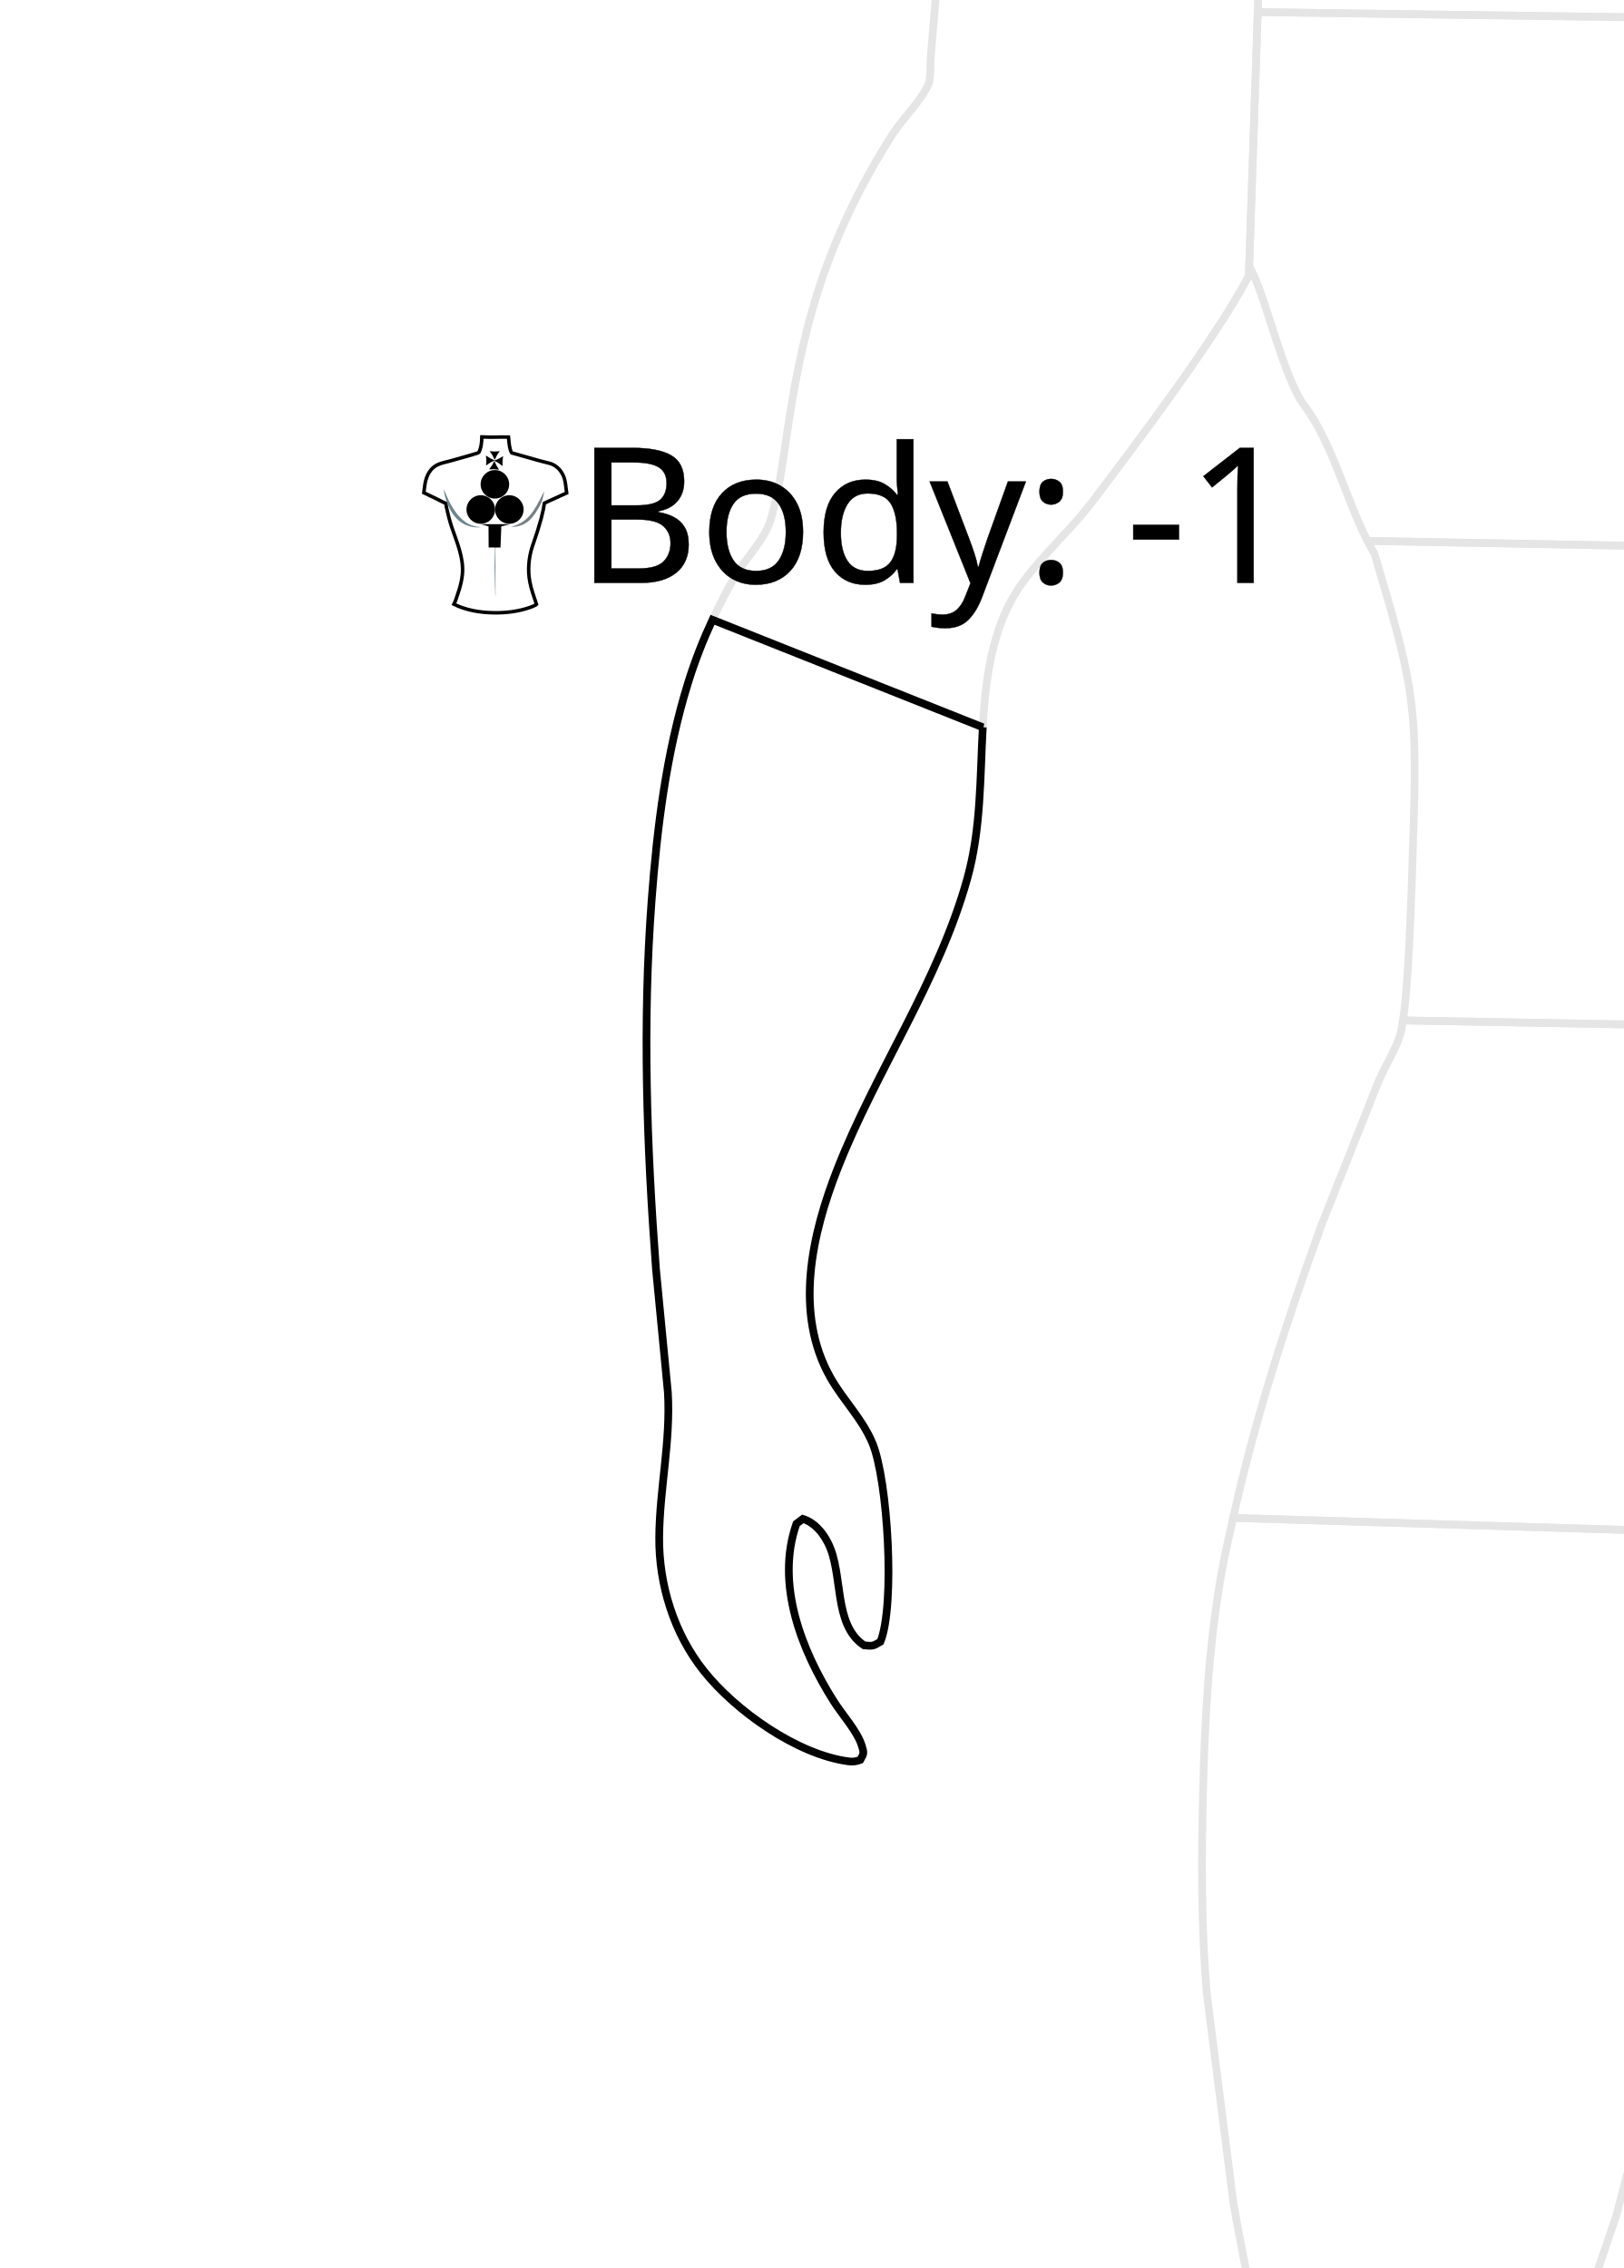
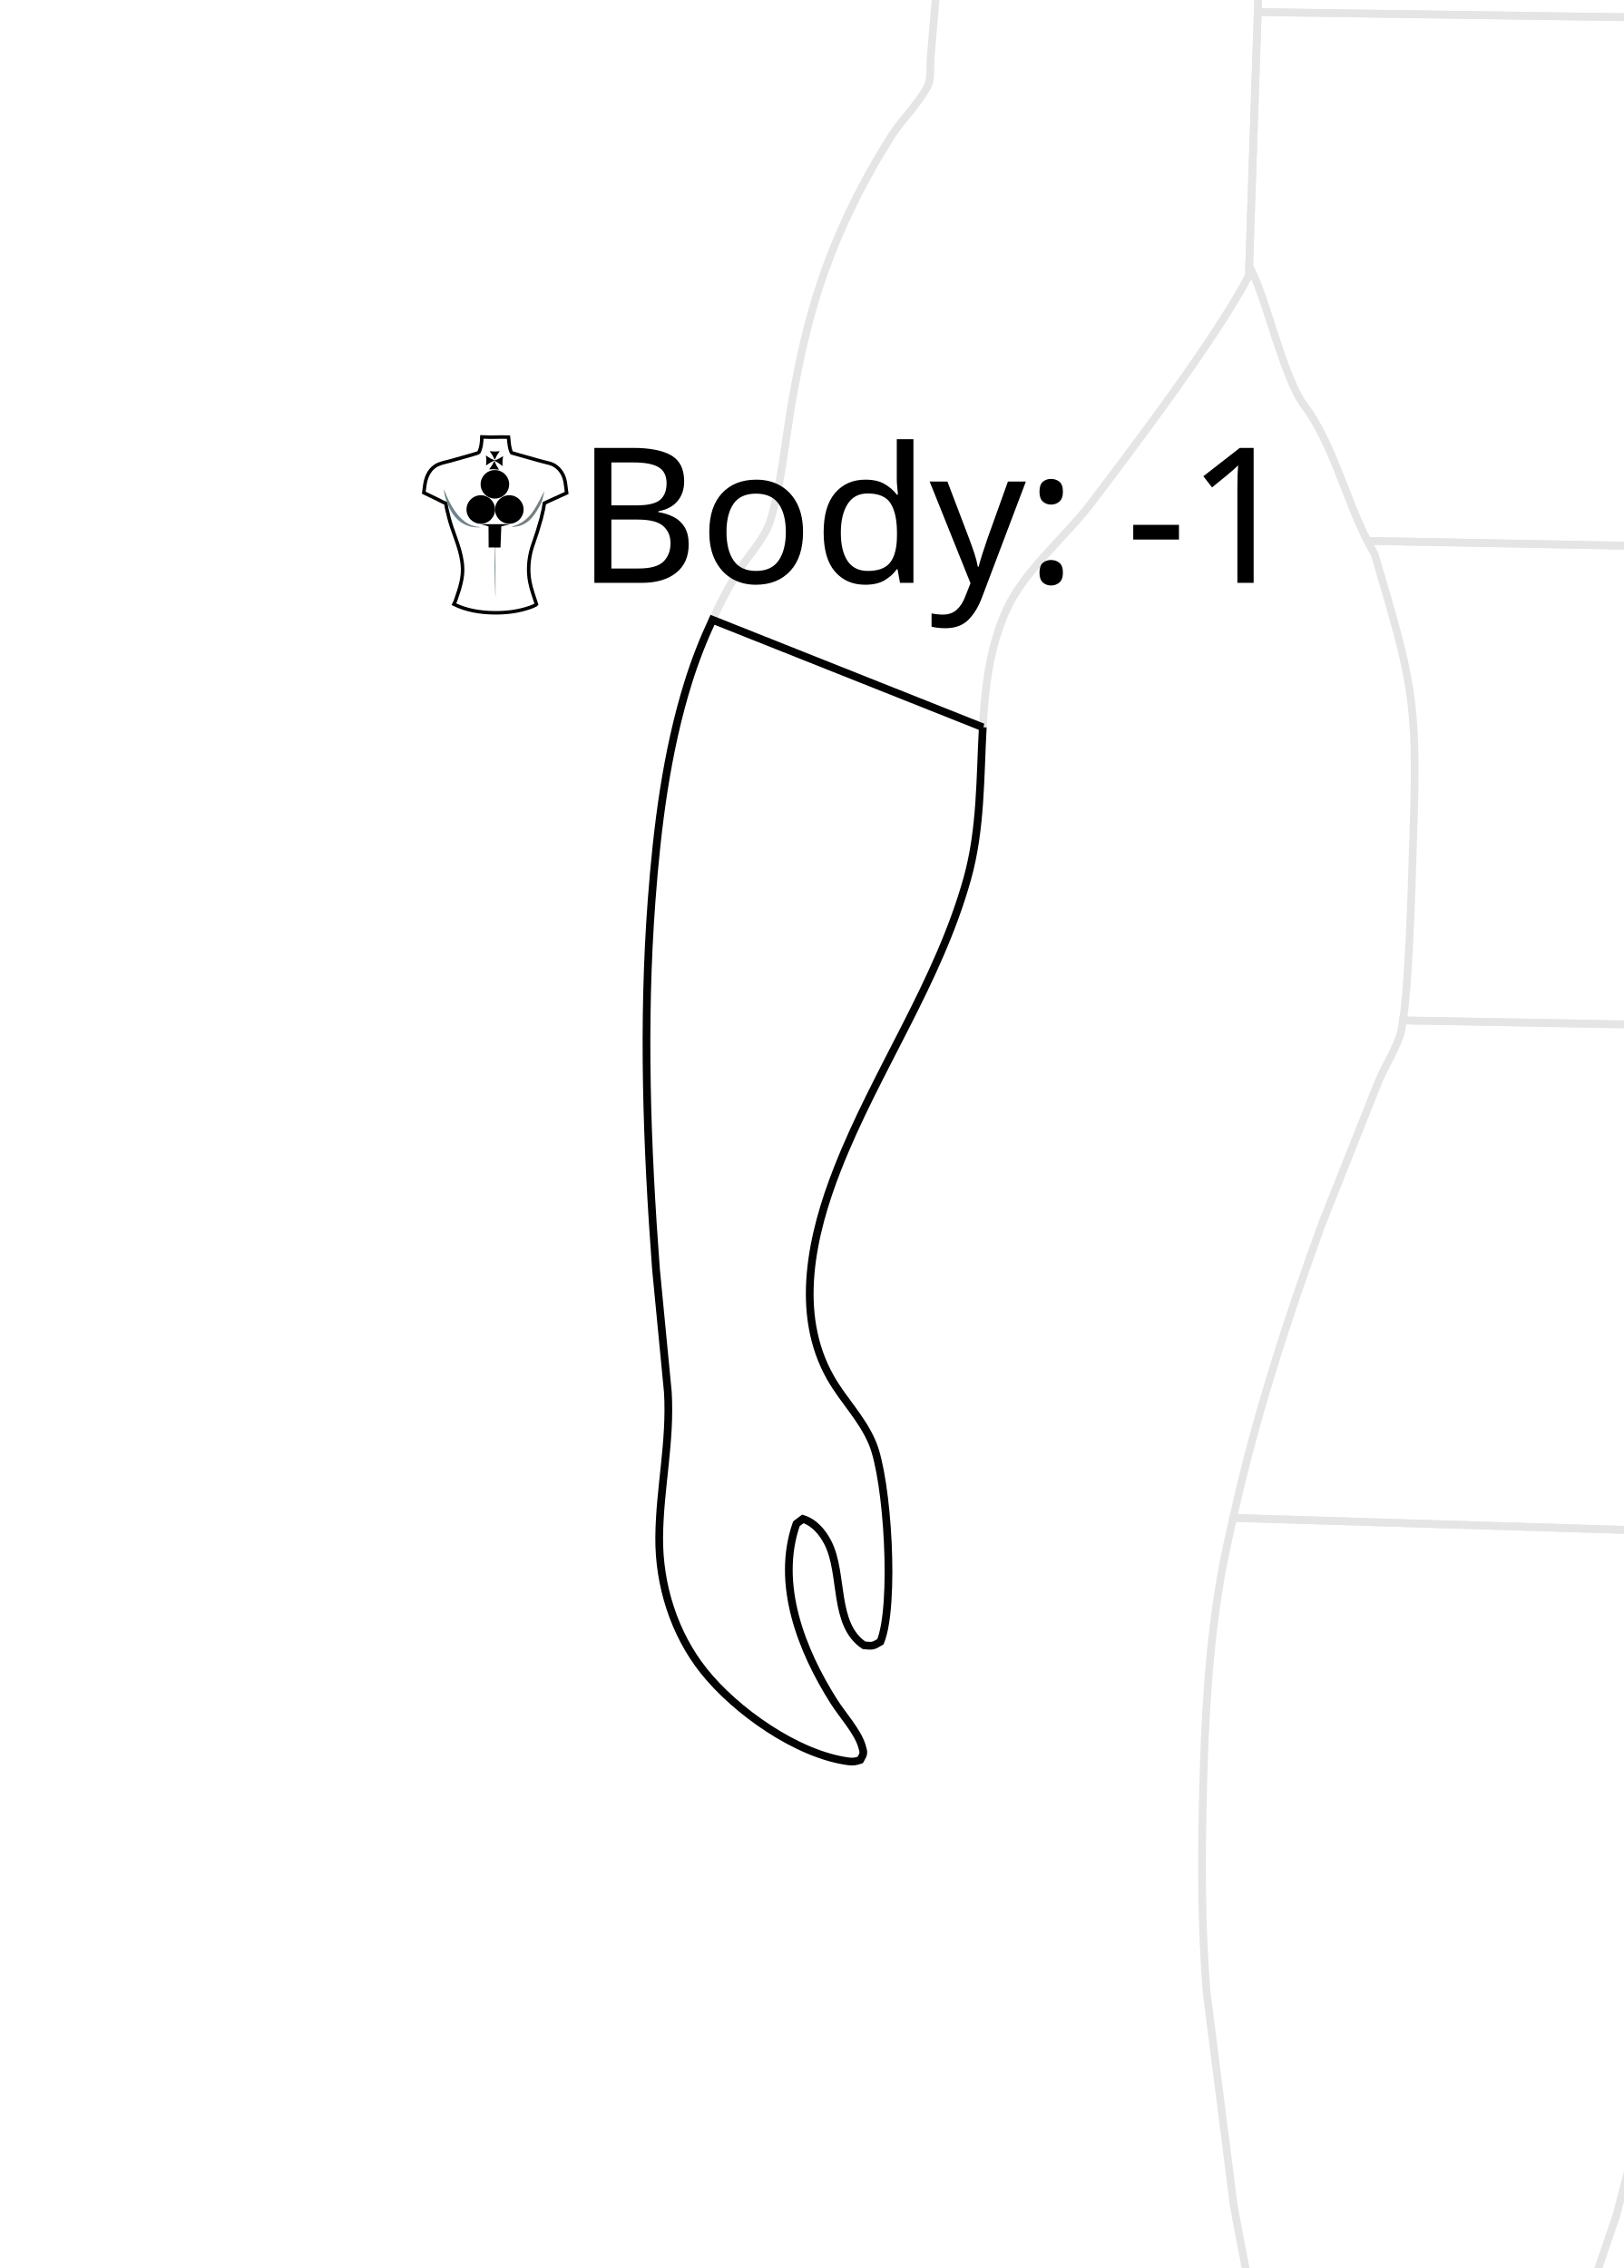
<svg xmlns="http://www.w3.org/2000/svg" width="63mm" height="88mm" viewBox="0 0 63 88" version="1.1" id="svg1" xml:space="preserve">
  <defs id="defs1" />
  <g id="layer1">
    <g id="g1" transform="matrix(0.06087197,0,0,0.06087197,0.03359486,0.544023)">
      <path id="path2" style="fill:none;stroke:#e5e5e5;stroke-width:4.928;stroke-dasharray:none;stroke-opacity:1" d="m 1821.418,367.258 -160.685,68.099 4.024,46.509 c 3.119,25.022 8.363,50.474 14.299,74.978 6.601,27.248 16.926,54.77 28.447,80.364 25.372,56.382 80.785,145.815 64.162,209.553 -0.507,1.949 -1.052,3.811 -1.839,5.668 -7.736,18.268 -24.578,32.711 -33.617,50.382 -7.063,13.8 -8.334,29.705 -10.297,44.844 l -6.555,60.051 c -0.722,10.073 -3.097,21.173 -0.692,31.043 l 4.543,4.521 c 7.842,-1.504 15.937,-6.837 21.07,-12.958 3.284,-22.291 5.018,-59.634 24.358,-74.048 2.978,-2.218 3.22,-2.045 6.857,-1.774 10.407,20.497 10.911,45.824 3.872,67.212 -4.609,14.004 -12.357,30.774 -20.832,42.919 -7.568,10.844 -25.956,24.654 -29.528,36.861 -0.601,2.052 -0.038,6.265 -0.042,8.545 4.036,4.799 4.387,5.505 10.405,6.987 41.422,-12.158 95.887,-41.896 117.226,-80.126 6.221,-11.151 9.803,-24.505 11.573,-37.1 l 0.411,-2.726 c 2.014,-14.669 -0.963,-31.511 -2.271,-46.228 -1.922,-21.591 -3.067,-42.843 -2.337,-64.529 l 8.718,-108.897 c 9.696,-110.76 17.977,-224.083 -16.657,-331.58 -8.667,-26.898 -20.33,-53.821 -34.612,-78.569 z" />
      <path id="path5" style="fill:none;stroke:#e5e5e5;stroke-width:4.928;stroke-dasharray:none;stroke-opacity:1" d="m 1493.839,-214.219 17.955,375.386 c 23.086,63.262 62.928,115.823 90.077,155.623 l 35.239,49.798 c 6.162,8.396 15.688,18.656 19.534,28.317 3.043,7.639 2.369,19.116 2.964,27.322 l 1.125,13.131 160.685,-68.099 c -2.447,-4.24 -4.81,-8.564 -7.42,-12.655 l -18.561,-27.322 c -2.231,-3.16 -6.831,-7.999 -8.091,-11.314 -1.08,-2.845 -0.532,-9.709 -0.714,-12.936 l -2.445,-35.563 c -3.852,-36.195 -10.851,-72.713 -23.514,-106.929 -10.774,-29.102 -24.22,-58.131 -39.717,-85.037 -6.583,-11.425 -16.42,-22.828 -21.762,-34.59 -1.686,-3.708 -1.514,-7.775 -1.514,-11.746 0,-68.353 -19.608,-141.457 -69.461,-190.776 -28.162,-27.856 -68.079,-47.949 -107.837,-51.139 -6.497,-0.523 -18.844,-0.066 -26.543,-1.471 z" />
      <path id="path6" style="fill:none;stroke:#e5e5e5;stroke-width:4.928;stroke-dasharray:none;stroke-opacity:1" d="m 808.419,-219.324 c -0.102,0.043 -0.223,0.153 -0.324,0.195 -6.534,2.66 -20.851,0.681 -28.468,1.385 -10.399,0.958 -20.829,3.174 -30.848,6.079 -61.129,17.714 -111.992,63.102 -135.613,122.374 -9.251,23.214 -13.825,48.994 -16.873,73.723 l -3.699,43.784 c -0.307,4.017 0.187,12.585 -1.211,16.094 -4.004,10.043 -16.949,22.798 -23.168,32.513 -18.447,28.814 -33.815,59.843 -44.909,92.219 -9.693,28.29 -15.79,57.518 -20.529,87.005 -3.507,21.832 -5.838,45.087 -12.136,66.303 -3.665,12.345 -15.782,24.469 -22.433,35.693 -5.428,9.159 -10.225,18.54 -14.645,28.079 l 172.28,68.51 c 1.402,-25.619 4.316,-50.866 15.034,-74.697 11.485,-25.535 37.415,-46.147 54.449,-68.661 26.082,-34.473 79.256,-104.546 100.114,-144.526 z" />
      <path id="path4" style="fill:none;stroke:#e5e5e5;stroke-width:4.928;stroke-dasharray:none;stroke-opacity:1" d="m 1527.629,1637.66 -214.571,3.418 c -0.963,8.785 -1.714,17.622 -2.682,26.327 -4.688,42.128 -9.602,85.669 -5.386,128.042 7.961,79.94 46.472,153.055 62.604,231.747 6.425,31.325 12.118,62.908 13.174,94.966 0.866,26.249 -1.359,53.283 1.038,79.369 1.705,18.567 7.149,36.537 10.059,54.859 2.549,16.043 -3.089,34.963 -6.468,50.815 -6.935,32.492 -14.995,66.613 -15.986,99.92 -0.326,10.966 -0.916,22.462 1.839,33.184 2.131,8.279 5.948,16.197 12.417,21.978 5.475,4.913 12.487,7.549 19.577,9.151 17.904,4.044 38.757,3.119 57.153,3.418 26.8,0.407 55.039,1.768 81.683,-0.973 8.304,-0.842 19.323,-4.513 24.985,-10.946 6.235,-7.085 5.877,-19.284 4.824,-28.187 -4.11,-34.608 -23.691,-61.122 -39.695,-90.791 -19.338,-35.885 -38.91,-81.398 -41.923,-122.115 -1.998,-27.009 -0.183,-55.264 0.865,-82.354 2.568,-66.45 8.098,-136.382 24.574,-200.986 11.811,-46.282 32.776,-93.56 36.169,-141.389 3.847,-54.195 -6.828,-108.094 -24.25,-159.452 z" />
      <path id="path3" style="fill:none;stroke:#020202;stroke-width:4.928;stroke-dasharray:none;stroke-opacity:1" d="M 625.842,454.631 453.562,386.122 c -5.992,12.933 -11.199,26.196 -15.489,39.977 -13.936,44.767 -19.791,92.164 -23.298,138.771 -5.915,78.64 -3.097,156.55 2.769,235.078 l 7.571,78.439 c 1.903,31.479 -5.234,61.384 -5.516,92.435 -0.277,30.38 9.443,61.442 28.36,85.253 20.269,25.513 59.42,53.307 92.24,57.693 2.975,0.399 4.792,0.077 7.571,-0.887 2.372,-4.164 2.388,-4.39 0.995,-8.999 -2.744,-9.099 -12.489,-19.862 -17.695,-28.057 -20.749,-32.668 -37.451,-75.063 -24.012,-113.505 l 4.11,-3.093 c 7.345,2.291 12.504,8.492 15.943,15.186 10.133,19.715 3.109,52.145 23.038,65.395 5.318,0.513 5.584,0.676 10.448,-2.25 9.484,-23.249 4.757,-103.294 -5.148,-126.787 -6.591,-15.63 -18.304,-26.893 -26.543,-41.318 -23.583,-41.292 -11.955,-91.903 4.305,-133.32 24.791,-63.154 64.386,-119.09 82.787,-185.151 8.758,-31.439 8.082,-64.195 9.843,-96.35 z" />
      <path id="path7" style="fill:none;stroke:#e5e5e5;stroke-width:4.928;stroke-dasharray:none;stroke-opacity:1" d="m 978.86,1645.21 -214.247,-9.172 c -14.892,49.094 -25.645,101.562 -22.087,151.102 3.705,51.656 20.985,102.047 32.578,152.292 16.322,70.737 24.02,140.359 27.495,212.754 1.124,23.453 3.299,47.988 1.817,71.387 -1.004,15.88 -5.107,31.879 -11.033,46.618 -11.876,29.561 -27.75,58.937 -41.664,87.654 -13.209,27.28 -29.028,49.038 -31.129,80.797 -0.418,6.352 -0.924,14.341 1.622,20.313 2.907,6.84 9.076,9.002 15.77,11.119 25.643,8.062 141.114,9.164 162.848,-2.942 10.956,-6.107 16.94,-17.191 20.01,-28.944 10.079,-38.517 -3.919,-91.083 -12.028,-129.275 -3.255,-15.31 -7.993,-31.642 -7.225,-47.44 1.075,-22.041 9.387,-44.061 11.141,-66.562 1.965,-25.244 -0.291,-51.074 0.779,-76.427 1.941,-45.982 10.636,-92.195 21.762,-136.738 15.101,-60.451 42.374,-118.166 49.819,-180.327 6.161,-51.471 -1.723,-104.742 -6.23,-156.207 z" />
      <path id="path8" style="fill:none;stroke:#e5e5e5;stroke-width:4.928;stroke-dasharray:none;stroke-opacity:1" d="M 1507.186,980.73 785.424,958.6 c -2.625,11.907 -5.432,23.816 -7.528,35.715 -8.135,46.205 -10.531,92.748 -11.681,139.572 -1.032,41.992 -1.124,85.13 2.293,127.004 l 17.046,134.099 c 7.09,42.832 19.132,85.298 16.094,129.21 -1.577,22.793 -13.964,43.997 -21.567,65.265 -5.368,15.017 -10.629,30.625 -15.467,46.574 l 214.247,9.172 c -0.09,-1.026 -0.194,-2.09 -0.281,-3.115 -1.9,-22.34 -4.719,-45.453 -1.882,-67.861 3.225,-25.462 12.212,-51.638 20.508,-75.843 l 32.384,-94.879 58.645,-223.159 c 15.06,-70.206 27.643,-138.079 30.61,-209.985 l 51.701,0.216 2.618,38.246 c 13.947,132.959 48.242,266.941 87.849,394.422 16.534,53.215 41.377,105.156 52.047,159.928 5.014,25.729 2.85,51.889 0,77.898 l 214.571,-3.418 c -5.492,-16.191 -11.582,-32.157 -18.193,-47.764 l -16.289,-37.813 c -2.644,-6.146 -6.757,-13.682 -7.528,-20.226 -2.155,-18.32 1.324,-38.804 4.37,-56.85 l 22.779,-109.243 c 23.758,-129.492 20.08,-258.403 -5.581,-385.034 z" />
      <path id="path9" style="fill:none;stroke:#e5e5e5;stroke-width:4.928;stroke-dasharray:none;stroke-opacity:1" d="m 1408.37,650.75 -514.676,-9.259 c -0.53,3.539 -1.073,6.732 -1.687,8.739 -3.089,10.111 -9.751,20.202 -13.931,30.134 l -36.191,91.115 c -21.983,60.409 -42.482,123.698 -56.46,187.12 l 721.763,22.13 c -9.308,-45.933 -21.326,-91.577 -36.234,-136.824 -20.035,-60.803 -44.649,-120.435 -60.203,-182.642 -0.88,-3.521 -1.587,-7.008 -2.38,-10.513 z" />
      <path id="path10" style="fill:none;stroke:#e5e5e5;stroke-width:4.928;stroke-dasharray:none;stroke-opacity:1" d="M 1417.023,346.015 871.023,335.827 c 1.474,2.877 2.946,5.753 4.564,8.437 23.37,79.605 27.679,92.12 24.726,176.39 -0.61,17.356 -2.259,91.721 -6.62,120.838 l 514.676,9.259 c -12.315,-54.48 -14.326,-107.303 -11.725,-163.541 2.693,-58.198 7.409,-53.151 17.349,-124.472 1.03,-6.146 2.021,-11.6 3.029,-16.722 z" />
      <path id="path11" style="fill:none;stroke:#e5e5e5;stroke-width:4.928;stroke-dasharray:none;stroke-opacity:1" d="m 1504.482,8.465 -703.397,-9.691 -5.646,167.975 c 0.472,-0.904 1.38,-2.2 1.817,-3.072 9.357,18.591 20.762,69.016 33.379,85.664 17.945,23.674 26.287,58.959 40.388,86.486 l 546,10.189 c 7.687,-39.086 16.168,-52.354 47.461,-99.033 33.644,-50.184 42.67,-83.309 46.877,-86.919 0.135,0.375 0.296,0.729 0.433,1.103 z" />
      <path id="path12" style="fill:none;stroke:#e5e5e5;stroke-width:4.928;stroke-dasharray:none;stroke-opacity:1" d="m 1032.097,-349.615 c -0.013,0.032 -0.01,0.318 -0.022,0.346 -52.755,41.373 -113.865,62.698 -171.631,95.399 -11.922,6.748 -23.215,14.407 -34.395,22.303 -5.121,3.616 -11.91,9.795 -17.63,12.244 l -7.333,218.097 703.397,9.691 -10.643,-222.683 c -1.285,-0.234 -3.368,-0.119 -4.283,-0.498 -4.723,-1.954 -10.377,-6.884 -14.753,-9.756 -11.528,-7.565 -22.944,-15.403 -34.98,-22.151 l -81.078,-42.616 c -35.035,-17.437 -69.503,-33.981 -99.617,-59.446 l 0.022,-0.93 z" />
      <path id="path1" style="fill:none;stroke:#e5e5e5;stroke-width:4.928;stroke-dasharray:none;stroke-opacity:1" d="m 1148.728,-816.636 c -5.765,-0.261 -11.751,-0.538 -17.5,0.043 -39.419,4.769 -75.552,19.792 -100.547,51.918 -30.684,39.436 -33.975,114.652 -27.863,163.173 -3.662,3.651 -4.821,1.758 -8.393,3.807 -5.472,3.138 -7.606,11.735 -7.636,17.522 -0.062,12.185 3.12,23.707 5.43,35.564 4.028,20.687 6.733,48.693 23.06,63.794 2.576,2.381 5.742,4.226 8.912,5.689 2,12.272 5.885,117.844 2.553,125.511 h 227.053 l 2.618,-81.013 c 0.223,-12.169 -2.215,-33.371 1.99,-44.454 l 1.601,-1.406 c 19.313,-17.253 23.16,-39.119 28.273,-63.21 2.503,-11.784 5.447,-23.876 5.927,-35.931 0.28,-6.949 0.74,-13.537 -3.18,-19.621 -3.043,-2.272 -6.242,-4.424 -8.848,-7.204 3.086,-55.079 4.183,-124.213 -34.59,-167.953 -24.607,-27.758 -62.005,-44.572 -98.86,-46.228 z" />
      <g id="body" transform="matrix(1.060965,0,0,1.060965,6.139888,-363.2835)">
        <path fill="#37b2df" d="m 283.174,596.495 c 7.299,0.332 8.882,-0.08 16.009,0.085 0.242,2.356 0.333,4.672 0.925,6.982 0.218,0.851 0.492,1.774 0.996,2.503 l 16.013,4.536 4.008,1.047 c 1.933,0.467 3.819,0.857 5.563,1.867 2.189,1.268 3.915,3.279 5.064,5.512 1.77,3.44 1.787,7.377 2.351,11.127 l -11.049,5.032 -1.422,0.679 c -0.295,0.127 -0.639,0.22 -0.907,0.392 l -0.593,3.615 -1.32,5.62 -2.388,8.105 -3.209,9.554 c -1.979,6.597 -2.507,13.633 -1.224,20.415 0.878,4.641 2.589,9.067 4.013,13.555 -0.134,0.196 -0.562,0.361 -0.781,0.473 -1.107,0.565 -2.261,1.032 -3.437,1.433 -7.073,2.41 -14.304,3.246 -21.752,3.104 -8.138,-0.155 -16.279,-1.507 -23.636,-5.122 0.496,-0.959 0.879,-2.021 1.256,-3.034 l 1.883,-5.714 c 0.898,-3.037 1.664,-6.128 1.944,-9.29 0.874,-9.877 -3.305,-19.133 -6.39,-28.246 -1.314,-3.882 -2.309,-7.964 -3.197,-11.964 l -0.362,-2.379 c -1.66,-0.599 -3.278,-1.564 -4.87,-2.334 l -8.368,-4.052 0.699,-5.174 c 0.852,-5.063 3.155,-9.801 8.128,-11.877 2.24,-0.936 4.813,-1.442 7.161,-2.062 l 11.297,-3.187 3.341,-0.997 c 0.803,-0.242 1.756,-0.45 2.439,-0.936 1.454,-2.804 1.726,-6.158 1.815,-9.268 z" id="path5-3" style="fill:none;stroke:#000000;stroke-width:2.105;stroke-dasharray:none;stroke-opacity:1" />
        <path fill="#26A4D4" d="m 291.268,657.488 0.063,0.053 0.044,34.39 -0.081,0.163 c -0.122,-0.926 -0.089,-1.924 -0.114,-2.859 l -0.144,-3.726 -0.24,-11.245 0.221,-8.868 0.148,-5.963 c 0.03,-0.65 -0.015,-1.302 0.103,-1.945 z" id="path6-7" style="fill:#6f838b;fill-opacity:1;stroke-width:0.099;stroke-dasharray:none" />
        <path fill="#26A4D4" d="m 320.66,629.121 c -0.145,1.182 -0.446,2.365 -0.731,3.52 -0.297,1.198 -0.608,2.456 -1.094,3.594 -0.395,0.925 -0.965,1.82 -1.468,2.692 -1.548,2.682 -3.11,5.227 -5.372,7.381 -3.033,2.888 -6.793,4.309 -10.975,4.213 l -0.067,-0.039 -0.015,-0.076 0.802,-0.219 c 4.454,-1.194 8.319,-3.983 11.147,-7.597 2.007,-2.564 3.572,-5.484 5.088,-8.355 z" id="path7-7" style="fill:#768084;fill-opacity:1;stroke-width:0.124;stroke-dasharray:none" />
        <path fill="#26A4D4" d="m 260.347,627.909 c 0.258,0.305 0.404,0.991 0.554,1.374 l 1.143,2.734 c 0.814,1.82 1.665,3.626 2.656,5.358 2.929,5.117 6.904,10.401 12.731,12.346 0.867,0.289 1.827,0.546 2.733,0.673 0.78,0.109 1.577,0.128 2.34,0.335 l -1.213,0.088 c -4.541,0.213 -9.084,-1.424 -12.444,-4.475 -3.17,-2.878 -5.158,-6.666 -6.662,-10.62 -0.933,-2.454 -1.715,-5.179 -1.837,-7.813 z" id="path8-0" style="fill:#6c858e;fill-opacity:1;stroke-width:0.121" />
-         <text xml:space="preserve" style="font-style:normal;font-variant:normal;font-weight:normal;font-stretch:normal;font-size:113.547px;font-family:Amiri;-inkscape-font-specification:'Amiri, Normal';font-variant-ligatures:normal;font-variant-caps:normal;font-variant-numeric:normal;font-variant-east-asian:normal;fill:#000000;fill-opacity:1;stroke:#000000;stroke-width:0.215;stroke-dasharray:none;stroke-opacity:1;paint-order:markers fill stroke" x="339.742" y="684.152" id="text1">
-           <tspan id="tspan1" x="339.742" y="684.152" style="stroke-width:0.215">Body: -1</tspan>
+         <text xml:space="preserve" style="font-style:normal;font-variant:normal;font-weight:normal;font-stretch:normal;font-size:113.547px;font-family:Amiri;-inkscape-font-specification:'Amiri, Normal';font-variant-ligatures:normal;font-variant-caps:normal;font-variant-numeric:normal;font-variant-east-asian:normal;fill:#000000;fill-opacity:1;stroke:none;stroke-width:0.215;stroke-dasharray:none;stroke-opacity:1;paint-order:markers fill stroke" x="339.742" y="684.152" id="text1">
+           <tspan id="tspan1" x="339.742" y="684.152" style="stroke-width:0.215;stroke:none">Body: -1</tspan>
        </text>
        <path id="rect1" d="m 282.505,648.92 h 17.614 l -5.266,1.301 -0.493,12.724 -7.113,-0.065 -0.083,-12.659 z" style="stroke-width:2.537" />
        <path style="fill:#000000;fill-opacity:1;stroke-width:2.11" id="path2-6-0" d="m 299.569,625.187 a 8.572,8.572 0 0 1 -8.745,8.337 8.572,8.572 0 0 1 -8.396,-8.688 8.572,8.572 0 0 1 8.63,-8.455 8.572,8.572 0 0 1 8.514,8.572" />
        <path style="fill:#000000;fill-opacity:1;stroke-width:2.11" id="path2-6-0-7" d="m 291.087,640.324 a 8.572,8.572 0 0 1 -8.745,8.337 8.572,8.572 0 0 1 -8.396,-8.688 8.572,8.572 0 0 1 8.63,-8.455 8.572,8.572 0 0 1 8.514,8.572" />
        <path style="fill:#000000;fill-opacity:1;stroke-width:2.11" id="path2-6-0-9" d="m 308.235,640.324 a 8.572,8.572 0 0 1 -8.745,8.337 8.572,8.572 0 0 1 -8.396,-8.688 8.572,8.572 0 0 1 8.63,-8.455 8.572,8.572 0 0 1 8.514,8.572" />
        <path style="fill:#000000" id="path1-99" d="m -4.268,6.022 -0.291,-0.592 -0.367,-0.548 0.658,0.044 0.658,-0.044 -0.367,0.548 z" transform="matrix(4.546602,0,0,4.546602,310.2906,582.8579)" />
        <path style="fill:#000000" id="path1-7" d="m -4.268,6.022 -0.291,-0.592 -0.367,-0.548 0.658,0.044 0.658,-0.044 -0.367,0.548 z" transform="matrix(2.141025,4.010935,-4.010935,2.141025,320.8208,620.1935)" />
        <path style="fill:#000000" id="path1-9" d="m -4.268,6.022 -0.291,-0.592 -0.367,-0.548 0.658,0.044 0.658,-0.044 -0.367,0.548 z" transform="matrix(-0.05177666,-4.546308,4.546308,-0.05177666,263.2451,591.4883)" />
        <path style="fill:#000000" id="path1-5" d="m -4.268,6.022 -0.291,-0.592 -0.367,-0.548 0.658,0.044 0.658,-0.044 -0.367,0.548 z" transform="matrix(-0.2665554,4.538782,-4.538782,-0.2665554,316.7785,631.6868)" />
      </g>
    </g>
  </g>
</svg>
